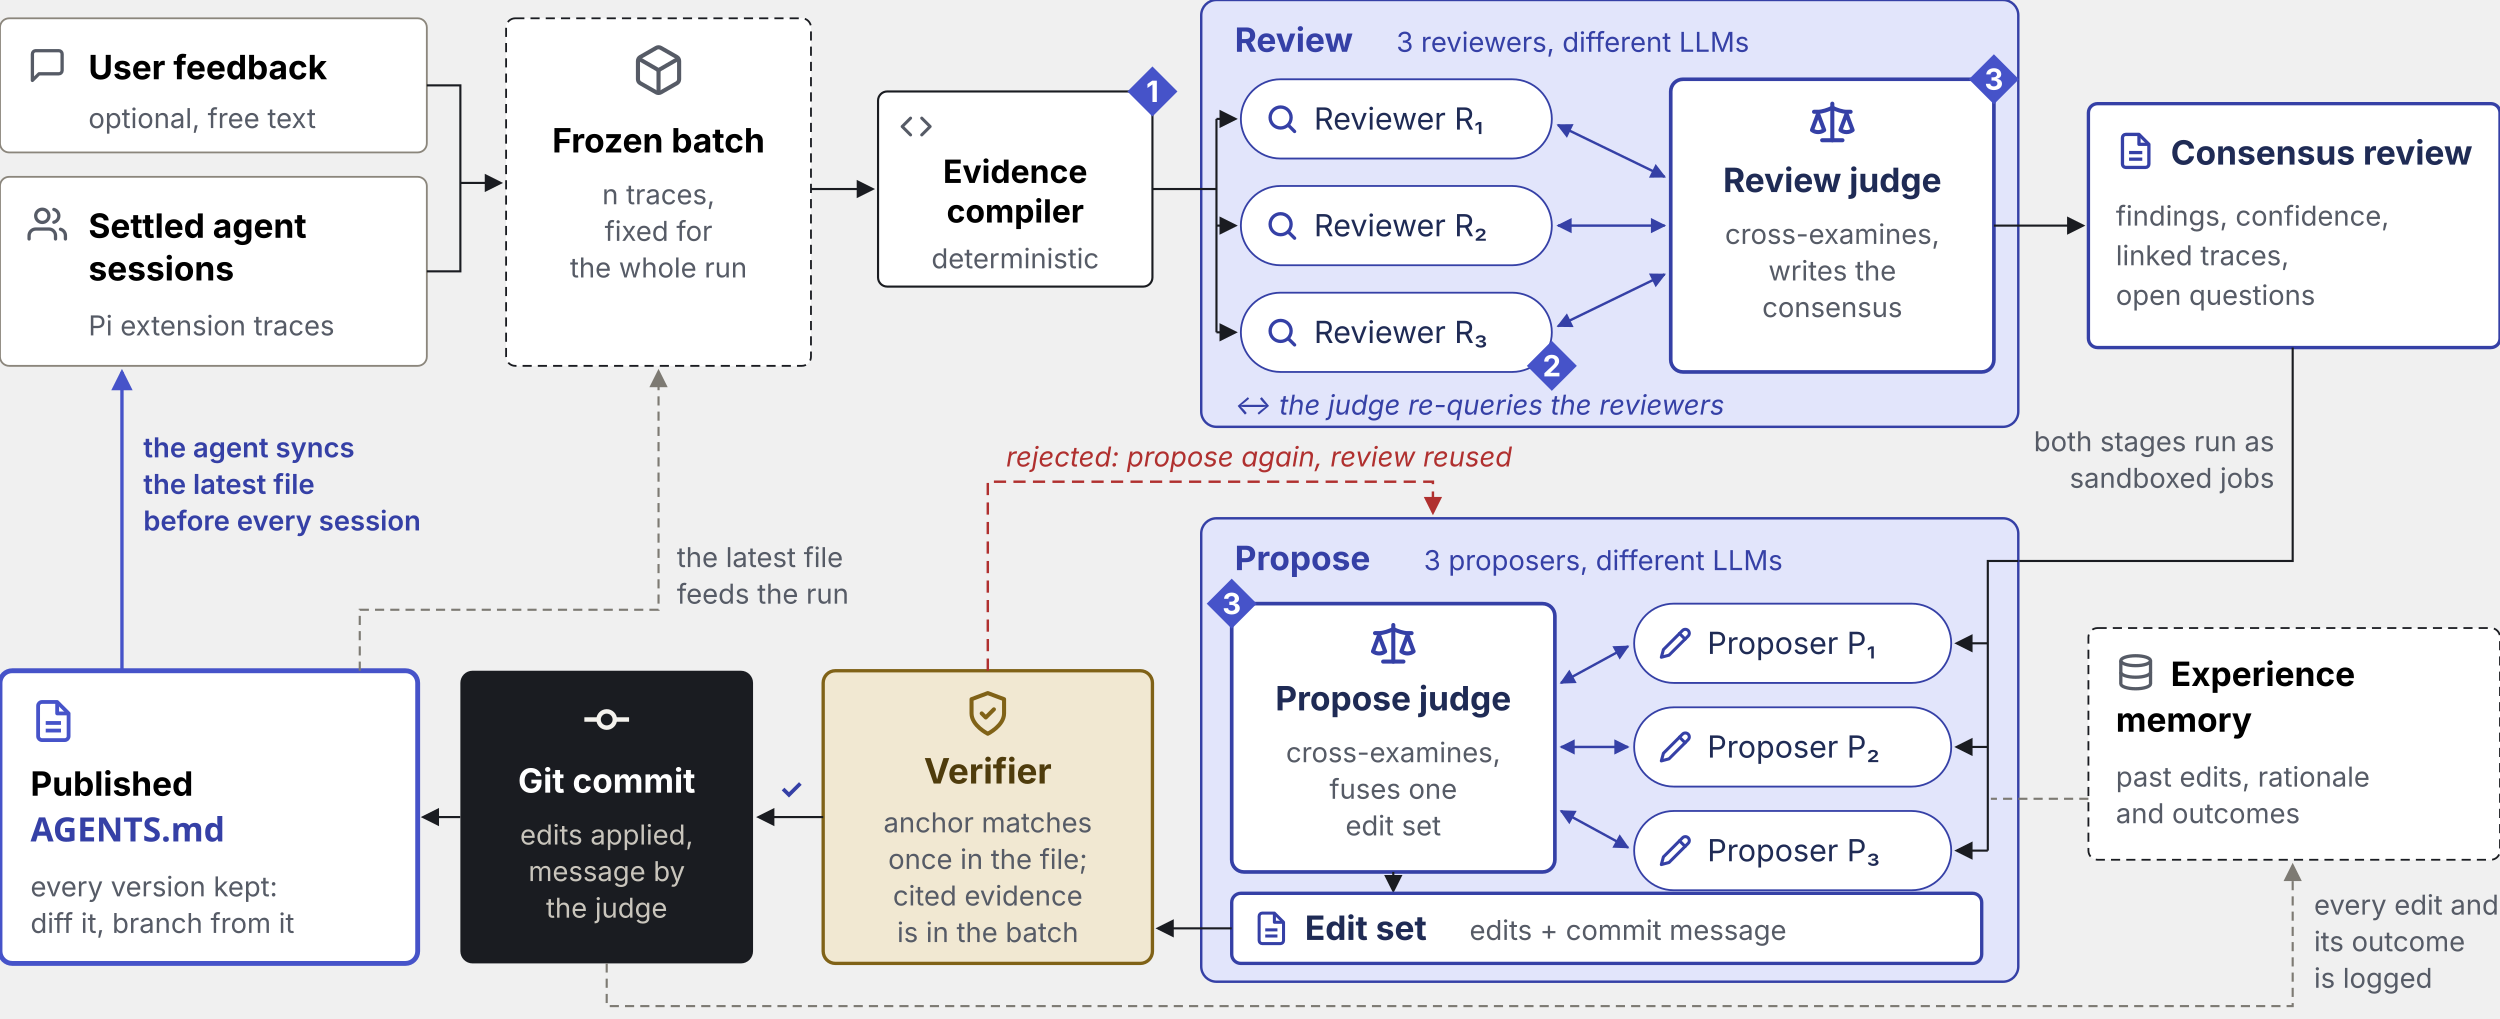
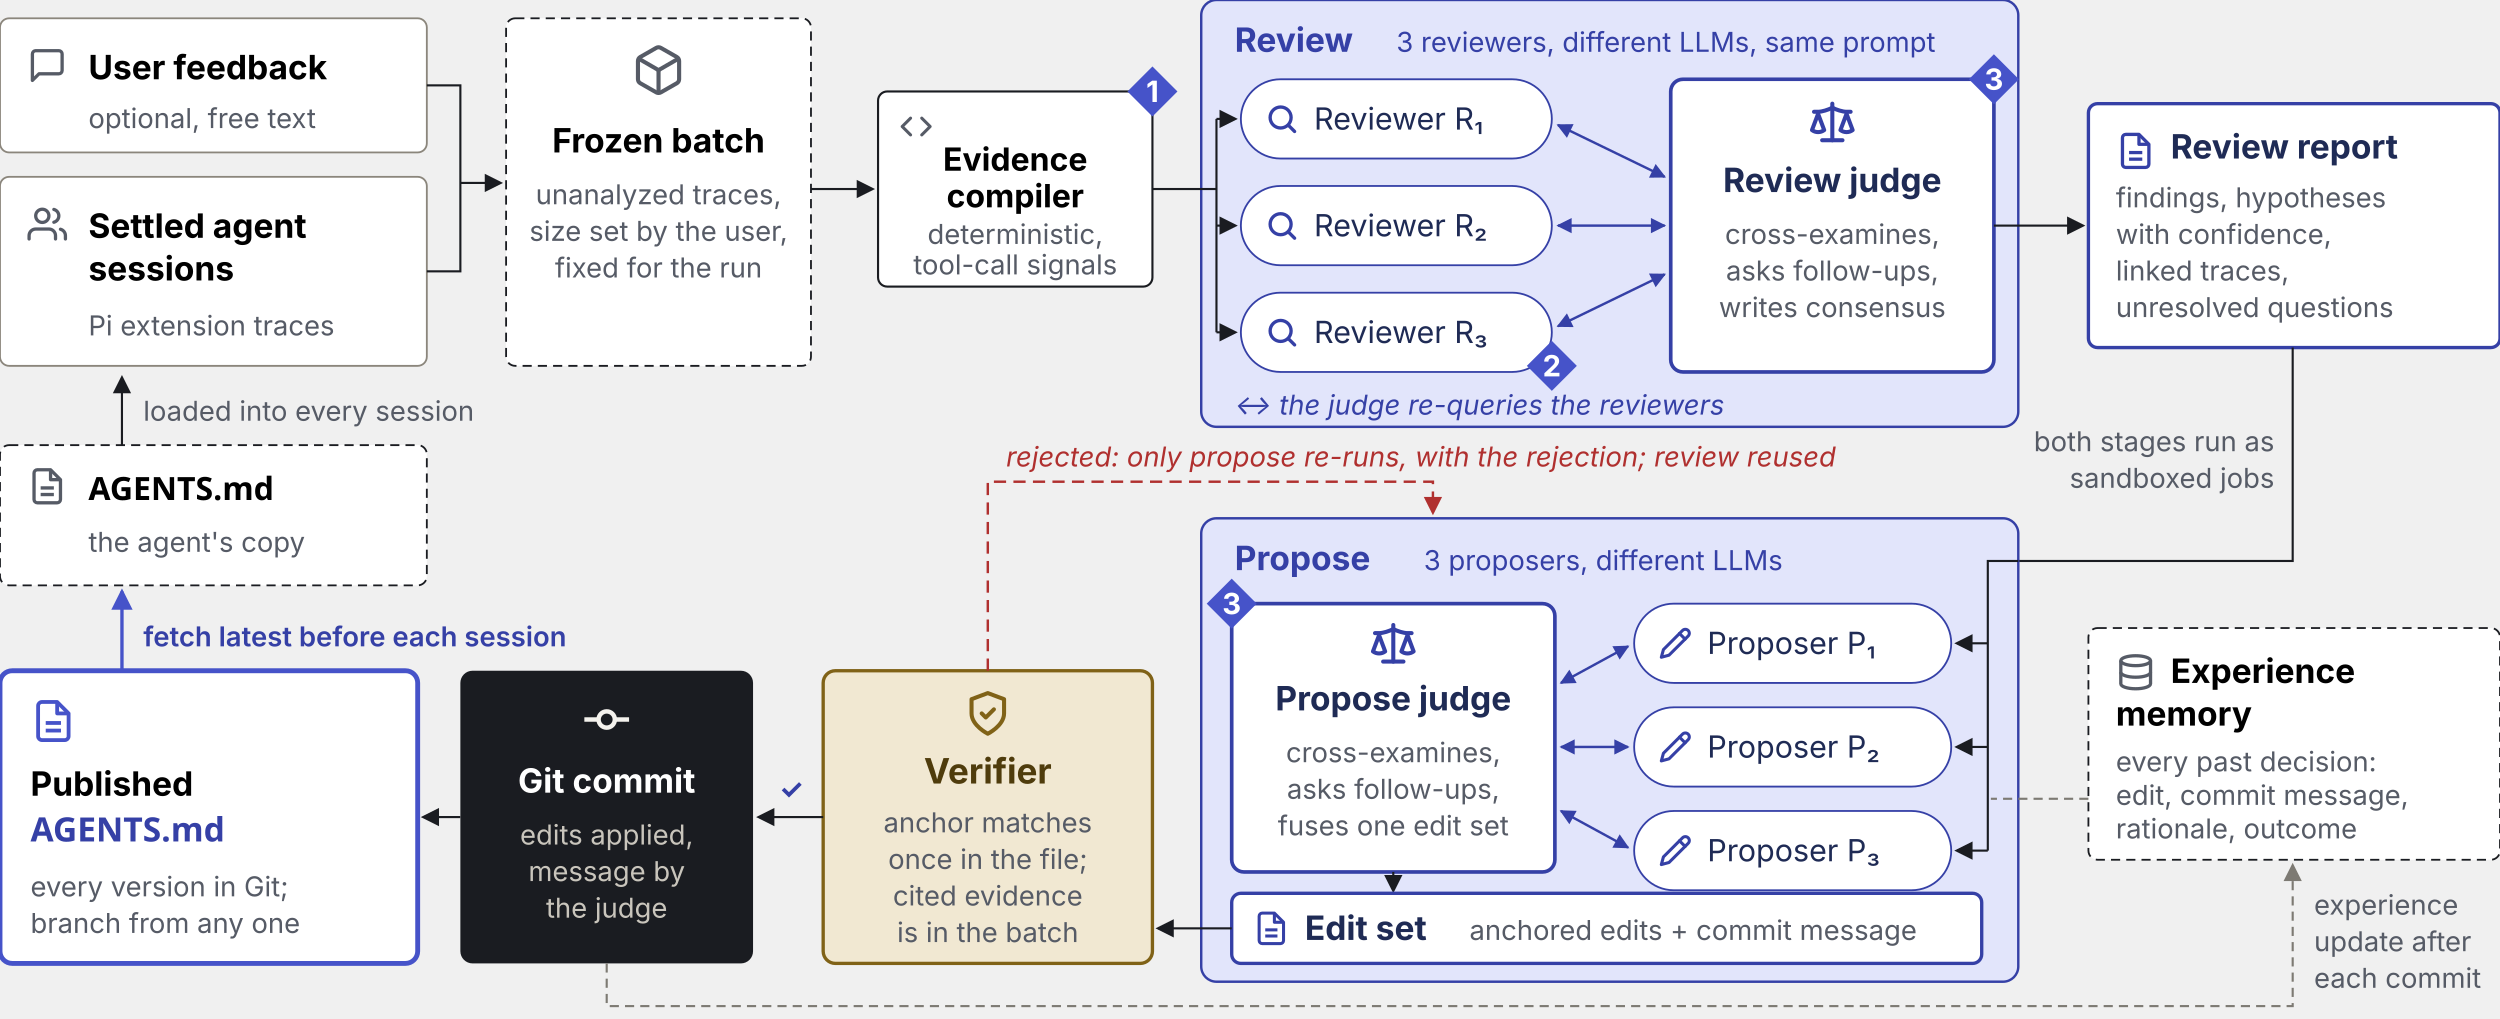
<svg viewBox="0 0 820 334" font-family="Inter" aria-label="Hone architecture">
  <defs>
    <marker id="a-ink" markerWidth="6" markerHeight="6" refX="5" refY="3" orient="auto" markerUnits="userSpaceOnUse" viewBox="0 0 6 6">
      <path d="M0,0 L6,3 L0,6 z" fill="#1a1c21" />
    </marker>
    <marker id="a-rev" markerWidth="5" markerHeight="5" refX="4.5" refY="2.5" orient="auto-start-reverse" markerUnits="userSpaceOnUse" viewBox="0 0 5 5">
      <path d="M0,0 L5,2.5 L0,5 z" fill="#3540a6" />
    </marker>
    <marker id="a-pro" markerWidth="5" markerHeight="5" refX="4.5" refY="2.5" orient="auto-start-reverse" markerUnits="userSpaceOnUse" viewBox="0 0 5 5">
      <path d="M0,0 L5,2.5 L0,5 z" fill="#3540a6" />
    </marker>
    <marker id="a-gray" markerWidth="6" markerHeight="6" refX="5" refY="3" orient="auto" markerUnits="userSpaceOnUse" viewBox="0 0 6 6">
      <path d="M0,0 L6,3 L0,6 z" fill="#7d7a73" />
    </marker>
    <marker id="a-rej" markerWidth="6" markerHeight="6" refX="5" refY="3" orient="auto" markerUnits="userSpaceOnUse" viewBox="0 0 6 6">
      <path d="M0,0 L6,3 L0,6 z" fill="#b0302f" />
    </marker>
    <marker id="a-acc" markerWidth="7" markerHeight="7" refX="6" refY="3.5" orient="auto" markerUnits="userSpaceOnUse" viewBox="0 0 7 7">
      <path d="M0,0 L7,3.5 L0,7 z" fill="#4653c9" />
    </marker>
    <symbol id="i-msg" viewBox="0 0 24 24">
      <path d="M21 15a2 2 0 0 1-2 2H7l-4 4V5a2 2 0 0 1 2-2h14a2 2 0 0 1 2 2z" fill="none" stroke="currentColor" stroke-width="2" stroke-linejoin="round" />
    </symbol>
    <symbol id="i-users" viewBox="0 0 24 24">
      <g fill="none" stroke="currentColor" stroke-width="2" stroke-linecap="round">
        <path d="M17 21v-2a4 4 0 0 0-4-4H5a4 4 0 0 0-4 4v2" />
        <circle cx="9" cy="7" r="4" />
        <path d="M23 21v-2a4 4 0 0 0-3-3.87" />
        <path d="M16 3.13a4 4 0 0 1 0 7.75" />
      </g>
    </symbol>
    <symbol id="i-pkg" viewBox="0 0 24 24">
      <g fill="none" stroke="currentColor" stroke-width="1.8" stroke-linejoin="round">
        <path d="M21 16V8a2 2 0 0 0-1-1.73l-7-4a2 2 0 0 0-2 0l-7 4A2 2 0 0 0 3 8v8a2 2 0 0 0 1 1.73l7 4a2 2 0 0 0 2 0l7-4A2 2 0 0 0 21 16z" />
        <polyline points="3.27 6.96 12 12.01 20.73 6.96" />
        <line x1="12" y1="22.08" x2="12" y2="12" />
      </g>
    </symbol>
    <symbol id="i-file" viewBox="0 0 24 24">
      <g fill="none" stroke="currentColor" stroke-width="2" stroke-linejoin="round">
        <path d="M14 2H6a2 2 0 0 0-2 2v16a2 2 0 0 0 2 2h12a2 2 0 0 0 2-2V8z" />
        <polyline points="14 2 14 8 20 8" />
        <line x1="16" y1="13" x2="8" y2="13" />
        <line x1="16" y1="17" x2="8" y2="17" />
      </g>
    </symbol>
    <symbol id="i-db" viewBox="0 0 24 24">
      <g fill="none" stroke="currentColor" stroke-width="2">
        <ellipse cx="12" cy="5" rx="9" ry="3" />
        <path d="M3 5v14c0 1.66 4.03 3 9 3s9-1.34 9-3V5" />
        <path d="M3 12c0 1.66 4.03 3 9 3s9-1.34 9-3" />
      </g>
    </symbol>
    <symbol id="i-search" viewBox="0 0 24 24">
      <g fill="none" stroke="currentColor" stroke-width="2.4" stroke-linecap="round">
        <circle cx="11" cy="11" r="7.5" />
        <line x1="21" y1="21" x2="16.65" y2="16.65" />
      </g>
    </symbol>
    <symbol id="i-scale" viewBox="0 0 24 24">
      <g fill="none" stroke="currentColor" stroke-width="2" stroke-linecap="round" stroke-linejoin="round">
        <path d="m16 16 3-8 3 8c-.87.65-1.920 1-3 1s-2.13-.35-3-1Z" />
        <path d="m2 16 3-8 3 8c-.87.65-1.92 1-3 1s-2.13-.35-3-1Z" />
        <path d="M7 21h10" />
        <path d="M12 3v18" />
        <path d="M3 7h2c2 0 5-1 7-2 2 1 5 2 7 2h2" />
      </g>
    </symbol>
    <symbol id="i-pen" viewBox="0 0 24 24">
      <g fill="none" stroke="currentColor" stroke-width="2.2" stroke-linecap="round" stroke-linejoin="round">
        <path d="M17 3a2.85 2.83 0 1 1 4 4L7.5 20.5 2 22l1.5-5.5Z" />
        <path d="m15 5 4 4" />
      </g>
    </symbol>
    <symbol id="i-shield" viewBox="0 0 24 24">
      <g fill="none" stroke="currentColor" stroke-width="2" stroke-linecap="round" stroke-linejoin="round">
        <path d="M12 22s8-4 8-10V5l-8-3-8 3v7c0 6 8 10 8 10z" />
        <path d="m9 12 2 2 4-4" />
      </g>
    </symbol>
    <symbol id="i-git" viewBox="0 0 24 24">
      <g fill="none" stroke="currentColor" stroke-width="2.2">
        <circle cx="12" cy="12" r="4" />
        <line x1="1" y1="12" x2="8" y2="12" />
        <line x1="16" y1="12" x2="23" y2="12" />
      </g>
    </symbol>
    <symbol id="i-code" viewBox="0 0 24 24">
      <g fill="none" stroke="currentColor" stroke-width="2.2" stroke-linecap="round" stroke-linejoin="round">
        <polyline points="16 18 22 12 16 6" />
        <polyline points="8 6 2 12 8 18" />
      </g>
    </symbol>
    <g id="mine">
      <rect x="-5.8" y="-5.8" width="11.6" height="11.6" transform="rotate(45)" fill="#4653c9" />
    </g>
  </defs>
  <rect x="0" y="6" width="140" height="44" rx="3" fill="#ffffff" stroke="#8b867c" stroke-width="0.6" />
  <use href="#i-msg" x="9" y="15" width="13" height="13" style="color:#565b66" />
  <text x="29" y="26" font-size="11" font-weight="700">User feedback</text>
  <text x="29" y="42" font-size="9" fill="#565b66">optional, free text</text>
  <rect x="0" y="58" width="140" height="62" rx="3" fill="#ffffff" stroke="#8b867c" stroke-width="0.6" />
  <use href="#i-users" x="9" y="67" width="13" height="13" style="color:#565b66" />
  <text x="29" y="78" font-size="11" font-weight="700">Settled agent</text>
  <text x="29" y="92" font-size="11" font-weight="700">sessions</text>
  <text x="29" y="110" font-size="9" fill="#565b66">Pi extension traces</text>
  <path d="M140 28 H151 V89 H140" fill="none" stroke="#1a1c21" stroke-width="0.7" />
  <line x1="151" y1="60" x2="164" y2="60" stroke="#1a1c21" stroke-width="0.7" marker-end="url(#a-ink)" />
  <rect x="166" y="6" width="100" height="114" rx="3" fill="#ffffff" stroke="#1a1c21" stroke-width="0.6" stroke-dasharray="3 2" />
  <use href="#i-pkg" x="207" y="14" width="18" height="18" style="color:#565b66" />
  <text x="216" y="50" font-size="11" font-weight="700" text-anchor="middle">Frozen batch</text>
-   <text x="216" y="67" font-size="9" fill="#565b66" text-anchor="middle">n traces,</text>
-   <text x="216" y="79" font-size="9" fill="#565b66" text-anchor="middle">fixed for</text>
-   <text x="216" y="91" font-size="9" fill="#565b66" text-anchor="middle">the whole run</text>
+   <text x="216" y="67" font-size="9" fill="#565b66" text-anchor="middle">unanalyzed traces,</text>
+   <text x="216" y="79" font-size="9" fill="#565b66" text-anchor="middle">size set by the user,</text>
+   <text x="216" y="91" font-size="9" fill="#565b66" text-anchor="middle">fixed for the run</text>
  <line x1="266" y1="62" x2="286" y2="62" stroke="#1a1c21" stroke-width="0.7" marker-end="url(#a-ink)" />
  <rect x="288" y="30" width="90" height="64" rx="3" fill="#ffffff" stroke="#1a1c21" stroke-width="0.7" />
  <use href="#i-code" x="295" y="36" width="11" height="11" style="color:#565b66" />
-   <text x="333" y="60" font-size="10.5" font-weight="700" text-anchor="middle">Evidence</text>
-   <text x="333" y="73" font-size="10.5" font-weight="700" text-anchor="middle">compiler</text>
-   <text x="333" y="88" font-size="9" fill="#565b66" text-anchor="middle">deterministic</text>
+   <text x="333" y="56" font-size="10.5" font-weight="700" text-anchor="middle">Evidence</text>
+   <text x="333" y="68" font-size="10.5" font-weight="700" text-anchor="middle">compiler</text>
+   <text x="333" y="80" font-size="9" fill="#565b66" text-anchor="middle">deterministic,</text>
+   <text x="333" y="90" font-size="9" fill="#565b66" text-anchor="middle">tool-call signals</text>
  <use href="#mine" x="378" y="30" />
  <text x="378" y="33.45" font-size="9.6" font-weight="700" fill="#fff" text-anchor="middle">1</text>
  <rect x="394" y="0" width="268" height="140" rx="5" fill="#e2e5fb" stroke="#3540a6" stroke-width="0.8" />
  <text x="405" y="17" font-size="11" font-weight="700" fill="#3540a6">Review</text>
-   <text x="458" y="17" font-size="9" fill="#3540a6">3 reviewers, different LLMs</text>
+   <text x="458" y="17" font-size="9" fill="#3540a6">3 reviewers, different LLMs, same prompt</text>
  <line x1="378" y1="62" x2="399" y2="62" stroke="#1a1c21" stroke-width="0.7" />
  <path d="M399 39 V109" fill="none" stroke="#1a1c21" stroke-width="0.7" />
  <line x1="399" y1="39" x2="405" y2="39" stroke="#1a1c21" stroke-width="0.7" marker-end="url(#a-ink)" />
  <line x1="399" y1="74" x2="405" y2="74" stroke="#1a1c21" stroke-width="0.7" marker-end="url(#a-ink)" />
  <line x1="399" y1="109" x2="405" y2="109" stroke="#1a1c21" stroke-width="0.7" marker-end="url(#a-ink)" />
  <g font-size="10">
    <rect x="407" y="26" width="102" height="26" rx="13" fill="#fff" stroke="#3540a6" stroke-width="0.6" />
    <use href="#i-search" x="415" y="33.5" width="11" height="11" style="color:#3540a6" />
    <text x="431" y="42.5" fill="#1f2b55">Reviewer R₁</text>
    <rect x="407" y="61" width="102" height="26" rx="13" fill="#fff" stroke="#3540a6" stroke-width="0.6" />
    <use href="#i-search" x="415" y="68.5" width="11" height="11" style="color:#3540a6" />
    <text x="431" y="77.5" fill="#1f2b55">Reviewer R₂</text>
    <rect x="407" y="96" width="102" height="26" rx="13" fill="#fff" stroke="#3540a6" stroke-width="0.6" />
    <use href="#i-search" x="415" y="103.5" width="11" height="11" style="color:#3540a6" />
    <text x="431" y="112.5" fill="#1f2b55">Reviewer R₃</text>
  </g>
  <use href="#mine" x="509" y="120" />
  <text x="509" y="123.45" font-size="9.6" font-weight="700" fill="#fff" text-anchor="middle">2</text>
  <g stroke="#3540a6" stroke-width="0.8" fill="none" marker-start="url(#a-rev)" marker-end="url(#a-rev)">
    <line x1="511" y1="41" x2="546" y2="58" />
    <line x1="511" y1="74" x2="546" y2="74" />
    <line x1="511" y1="107" x2="546" y2="90" />
  </g>
  <rect x="548" y="26" width="106" height="96" rx="4" fill="#fff" stroke="#3540a6" stroke-width="1.2" />
  <use href="#i-scale" x="593" y="32" width="16" height="16" style="color:#3540a6" />
  <text x="601" y="63" font-size="11" font-weight="700" text-anchor="middle" fill="#1f2b55">Review judge</text>
  <text x="601" y="80" font-size="9" text-anchor="middle" fill="#565b66">cross-examines,</text>
-   <text x="601" y="92" font-size="9" text-anchor="middle" fill="#565b66">writes the</text>
-   <text x="601" y="104" font-size="9" text-anchor="middle" fill="#565b66">consensus</text>
+   <text x="601" y="92" font-size="9" text-anchor="middle" fill="#565b66">asks follow-ups,</text>
+   <text x="601" y="104" font-size="9" text-anchor="middle" fill="#565b66">writes consensus</text>
  <use href="#mine" x="654" y="26" />
  <text x="654" y="29.45" font-size="9.6" font-weight="700" fill="#fff" text-anchor="middle">3</text>
  <text x="405" y="136" font-size="9" font-style="italic" fill="#3540a6">↔ the judge re-queries the reviewers</text>
  <line x1="654" y1="74" x2="683" y2="74" stroke="#1a1c21" stroke-width="0.7" marker-end="url(#a-ink)" />
  <rect x="685" y="34" width="135" height="80" rx="3" fill="#fff" stroke="#3540a6" stroke-width="1.1" />
  <use href="#i-file" x="694" y="43" width="13" height="13" style="color:#3540a6" />
-   <text x="712" y="54" font-size="11" font-weight="700" fill="#1f2b55">Consensus review</text>
-   <text x="694" y="74" font-size="9" fill="#565b66">findings, confidence,</text>
-   <text x="694" y="87" font-size="9" fill="#565b66">linked traces,</text>
-   <text x="694" y="100" font-size="9" fill="#565b66">open questions</text>
+   <text x="712" y="52" font-size="11" font-weight="700" fill="#1f2b55">Review report</text>
+   <text x="694" y="68" font-size="9" fill="#565b66">findings, hypotheses</text>
+   <text x="694" y="80" font-size="9" fill="#565b66">with confidence,</text>
+   <text x="694" y="92" font-size="9" fill="#565b66">linked traces,</text>
+   <text x="694" y="104" font-size="9" fill="#565b66">unresolved questions</text>
  <text x="746" y="148" font-size="9" fill="#565b66" text-anchor="end">both stages run as</text>
  <text x="746" y="160" font-size="9" fill="#565b66" text-anchor="end">sandboxed jobs</text>
  <path d="M752 114 V184 H652 V279" fill="none" stroke="#1a1c21" stroke-width="0.7" />
  <rect x="394" y="170" width="268" height="152" rx="5" fill="#e2e5fb" stroke="#3540a6" stroke-width="0.8" />
  <path d="M662 184 H652 V279" fill="none" stroke="#1a1c21" stroke-width="0.7" />
  <line x1="652" y1="211" x2="642" y2="211" stroke="#1a1c21" stroke-width="0.7" marker-end="url(#a-ink)" />
  <line x1="652" y1="245" x2="642" y2="245" stroke="#1a1c21" stroke-width="0.7" marker-end="url(#a-ink)" />
  <line x1="652" y1="279" x2="642" y2="279" stroke="#1a1c21" stroke-width="0.7" marker-end="url(#a-ink)" />
  <text x="405" y="187" font-size="11" font-weight="700" fill="#3540a6">Propose</text>
  <text x="467" y="187" font-size="9" fill="#3540a6">3 proposers, different LLMs</text>
  <g font-size="10">
    <rect x="536" y="198" width="104" height="26" rx="13" fill="#fff" stroke="#3540a6" stroke-width="0.6" />
    <use href="#i-pen" x="544" y="205.5" width="11" height="11" style="color:#3540a6" />
    <text x="560" y="214.5" fill="#1f2b55">Proposer P₁</text>
    <rect x="536" y="232" width="104" height="26" rx="13" fill="#fff" stroke="#3540a6" stroke-width="0.6" />
    <use href="#i-pen" x="544" y="239.5" width="11" height="11" style="color:#3540a6" />
    <text x="560" y="248.5" fill="#1f2b55">Proposer P₂</text>
    <rect x="536" y="266" width="104" height="26" rx="13" fill="#fff" stroke="#3540a6" stroke-width="0.6" />
    <use href="#i-pen" x="544" y="273.5" width="11" height="11" style="color:#3540a6" />
    <text x="560" y="282.5" fill="#1f2b55">Proposer P₃</text>
  </g>
  <g stroke="#3540a6" stroke-width="0.8" fill="none" marker-start="url(#a-pro)" marker-end="url(#a-pro)">
    <line x1="534" y1="212" x2="512" y2="224" />
    <line x1="534" y1="245" x2="512" y2="245" />
    <line x1="534" y1="278" x2="512" y2="266" />
  </g>
  <rect x="404" y="198" width="106" height="88" rx="4" fill="#fff" stroke="#3540a6" stroke-width="1.2" />
  <use href="#i-scale" x="449" y="203" width="16" height="16" style="color:#3540a6" />
  <text x="457" y="233" font-size="11" font-weight="700" text-anchor="middle" fill="#1f2b55">Propose judge</text>
  <text x="457" y="250" font-size="9" text-anchor="middle" fill="#565b66">cross-examines,</text>
-   <text x="457" y="262" font-size="9" text-anchor="middle" fill="#565b66">fuses one</text>
-   <text x="457" y="274" font-size="9" text-anchor="middle" fill="#565b66">edit set</text>
+   <text x="457" y="262" font-size="9" text-anchor="middle" fill="#565b66">asks follow-ups,</text>
+   <text x="457" y="274" font-size="9" text-anchor="middle" fill="#565b66">fuses one edit set</text>
  <use href="#mine" x="404" y="198" />
  <text x="404" y="201.45" font-size="9.6" font-weight="700" fill="#fff" text-anchor="middle">3</text>
  <line x1="457" y1="286" x2="457" y2="292" stroke="#1a1c21" stroke-width="0.7" marker-end="url(#a-ink)" />
  <rect x="404" y="293" width="246" height="23" rx="3" fill="#fff" stroke="#3540a6" stroke-width="1.1" />
  <use href="#i-file" x="411" y="298.5" width="12" height="12" style="color:#3540a6" />
  <text x="428" y="308.3" font-size="11" font-weight="700" fill="#1f2b55">Edit set</text>
-   <text x="482" y="308.3" font-size="9" fill="#565b66">edits + commit message</text>
+   <text x="482" y="308.3" font-size="9" fill="#565b66">anchored edits + commit message</text>
  <rect x="685" y="206" width="135" height="76" rx="3" fill="#ffffff" stroke="#1a1c21" stroke-width="0.6" stroke-dasharray="3 2" />
  <use href="#i-db" x="694" y="214" width="13" height="13" style="color:#565b66" />
-   <text x="712" y="225" font-size="11" font-weight="700">Experience</text>
-   <text x="694" y="240" font-size="11" font-weight="700">memory</text>
-   <text x="694" y="258" font-size="9" fill="#565b66">past edits, rationale</text>
-   <text x="694" y="270" font-size="9" fill="#565b66">and outcomes</text>
+   <text x="712" y="224" font-size="11" font-weight="700">Experience</text>
+   <text x="694" y="238" font-size="11" font-weight="700">memory</text>
+   <text x="694" y="253" font-size="9" fill="#565b66">every past decision:</text>
+   <text x="694" y="264" font-size="9" fill="#565b66">edit, commit message,</text>
+   <text x="694" y="275" font-size="9" fill="#565b66">rationale, outcome</text>
  <line x1="685" y1="262" x2="653" y2="262" stroke="#7d7a73" stroke-width="0.7" stroke-dasharray="3 2" />
  <path d="M404 304.5 H380" fill="none" stroke="#1a1c21" stroke-width="0.7" marker-end="url(#a-ink)" />
  <rect x="270" y="220" width="108" height="96" rx="4" fill="#f1e8d2" stroke="#806217" stroke-width="1.1" />
  <use href="#i-shield" x="316" y="226" width="16" height="16" style="color:#806217" />
  <text x="324" y="257" font-size="11.5" font-weight="700" text-anchor="middle" fill="#4f3c0c">Verifier</text>
  <text x="324" y="273" font-size="9" text-anchor="middle" fill="#565b66">anchor matches</text>
  <text x="324" y="285" font-size="9" text-anchor="middle" fill="#565b66">once in the file;</text>
  <text x="324" y="297" font-size="9" text-anchor="middle" fill="#565b66">cited evidence</text>
  <text x="324" y="309" font-size="9" text-anchor="middle" fill="#565b66">is in the batch</text>
  <path d="M324 220 V158 H470 V168" fill="none" stroke="#b0302f" stroke-width="0.8" stroke-dasharray="4 2.4" marker-end="url(#a-rej)" />
-   <text x="330" y="153" font-size="9" font-style="italic" fill="#b0302f">rejected: propose again, review reused</text>
+   <text x="330" y="153" font-size="9" font-style="italic" fill="#b0302f">rejected: only propose re-runs, with the rejection; review reused</text>
  <line x1="270" y1="268" x2="249" y2="268" stroke="#1a1c21" stroke-width="0.7" marker-end="url(#a-ink)" />
  <text x="259.5" y="262" font-size="9" font-weight="700" fill="#3540a6" text-anchor="middle">✓</text>
  <rect x="151" y="220" width="96" height="96" rx="4" fill="#1a1c21" />
  <use href="#i-git" x="191" y="228" width="16" height="16" style="color:#f4f2ed" />
  <text x="199" y="260" font-size="11" font-weight="700" text-anchor="middle" fill="#fff">Git commit</text>
  <text x="199" y="277" font-size="9" text-anchor="middle" fill="#c9c5bc">edits applied,</text>
  <text x="199" y="289" font-size="9" text-anchor="middle" fill="#c9c5bc">message by</text>
  <text x="199" y="301" font-size="9" text-anchor="middle" fill="#c9c5bc">the judge</text>
  <line x1="151" y1="268" x2="139" y2="268" stroke="#1a1c21" stroke-width="0.7" marker-end="url(#a-ink)" />
  <rect x="0" y="220" width="137" height="96" rx="4" fill="#fff" stroke="#4653c9" stroke-width="1.6" />
  <use href="#i-file" x="10" y="229" width="15" height="15" style="color:#4653c9" />
  <text x="10" y="261" font-size="11" font-weight="700">Published</text>
  <text x="10" y="276" font-family="JetBrains Mono" font-size="11" font-weight="700" fill="#3540a6">AGENTS.md</text>
-   <text x="10" y="294" font-size="9" fill="#565b66">every version kept:</text>
-   <text x="10" y="306" font-size="9" fill="#565b66">diff it, branch from it</text>
-   <line x1="40" y1="220" x2="40" y2="122" stroke="#4653c9" stroke-width="1.1" marker-end="url(#a-acc)" />
-   <text x="47" y="150" font-size="9" fill="#3540a6" font-weight="600">the agent syncs</text>
-   <text x="47" y="162" font-size="9" fill="#3540a6" font-weight="600">the latest file</text>
-   <text x="47" y="174" font-size="9" fill="#3540a6" font-weight="600">before every session</text>
-   <path d="M118 220 V200 H216 V122" fill="none" stroke="#7d7a73" stroke-width="0.7" stroke-dasharray="3 2" marker-end="url(#a-gray)" />
-   <text x="222" y="186" font-size="9" fill="#565b66">the latest file</text>
-   <text x="222" y="198" font-size="9" fill="#565b66">feeds the run</text>
+   <text x="10" y="294" font-size="9" fill="#565b66">every version in Git;</text>
+   <text x="10" y="306" font-size="9" fill="#565b66">branch from any one</text>
+   <line x1="40" y1="220" x2="40" y2="194" stroke="#4653c9" stroke-width="1.1" marker-end="url(#a-acc)" />
+   <text x="47" y="212" font-size="9" fill="#3540a6" font-weight="600">fetch latest before each session</text>
+   <rect x="0" y="146" width="140" height="46" rx="3" fill="#ffffff" stroke="#1a1c21" stroke-width="0.6" stroke-dasharray="3 2" />
+   <use href="#i-file" x="9" y="153" width="13" height="13" style="color:#565b66" />
+   <text x="29" y="164" font-family="JetBrains Mono" font-size="10.5" font-weight="700">AGENTS.md</text>
+   <text x="29" y="181" font-size="9" fill="#565b66">the agent's copy</text>
+   <line x1="40" y1="146" x2="40" y2="124" stroke="#1a1c21" stroke-width="0.7" marker-end="url(#a-ink)" />
+   <text x="47" y="138" font-size="9" fill="#565b66">loaded into every session</text>
  <path d="M199 316 V330 H752 V284" fill="none" stroke="#7d7a73" stroke-width="0.7" stroke-dasharray="3 2" marker-end="url(#a-gray)" />
-   <text x="759" y="300" font-size="9" fill="#565b66">every edit and</text>
-   <text x="759" y="312" font-size="9" fill="#565b66">its outcome</text>
-   <text x="759" y="324" font-size="9" fill="#565b66">is logged</text>
+   <text x="759" y="300" font-size="9" fill="#565b66">experience</text>
+   <text x="759" y="312" font-size="9" fill="#565b66">update after</text>
+   <text x="759" y="324" font-size="9" fill="#565b66">each commit</text>
</svg>
